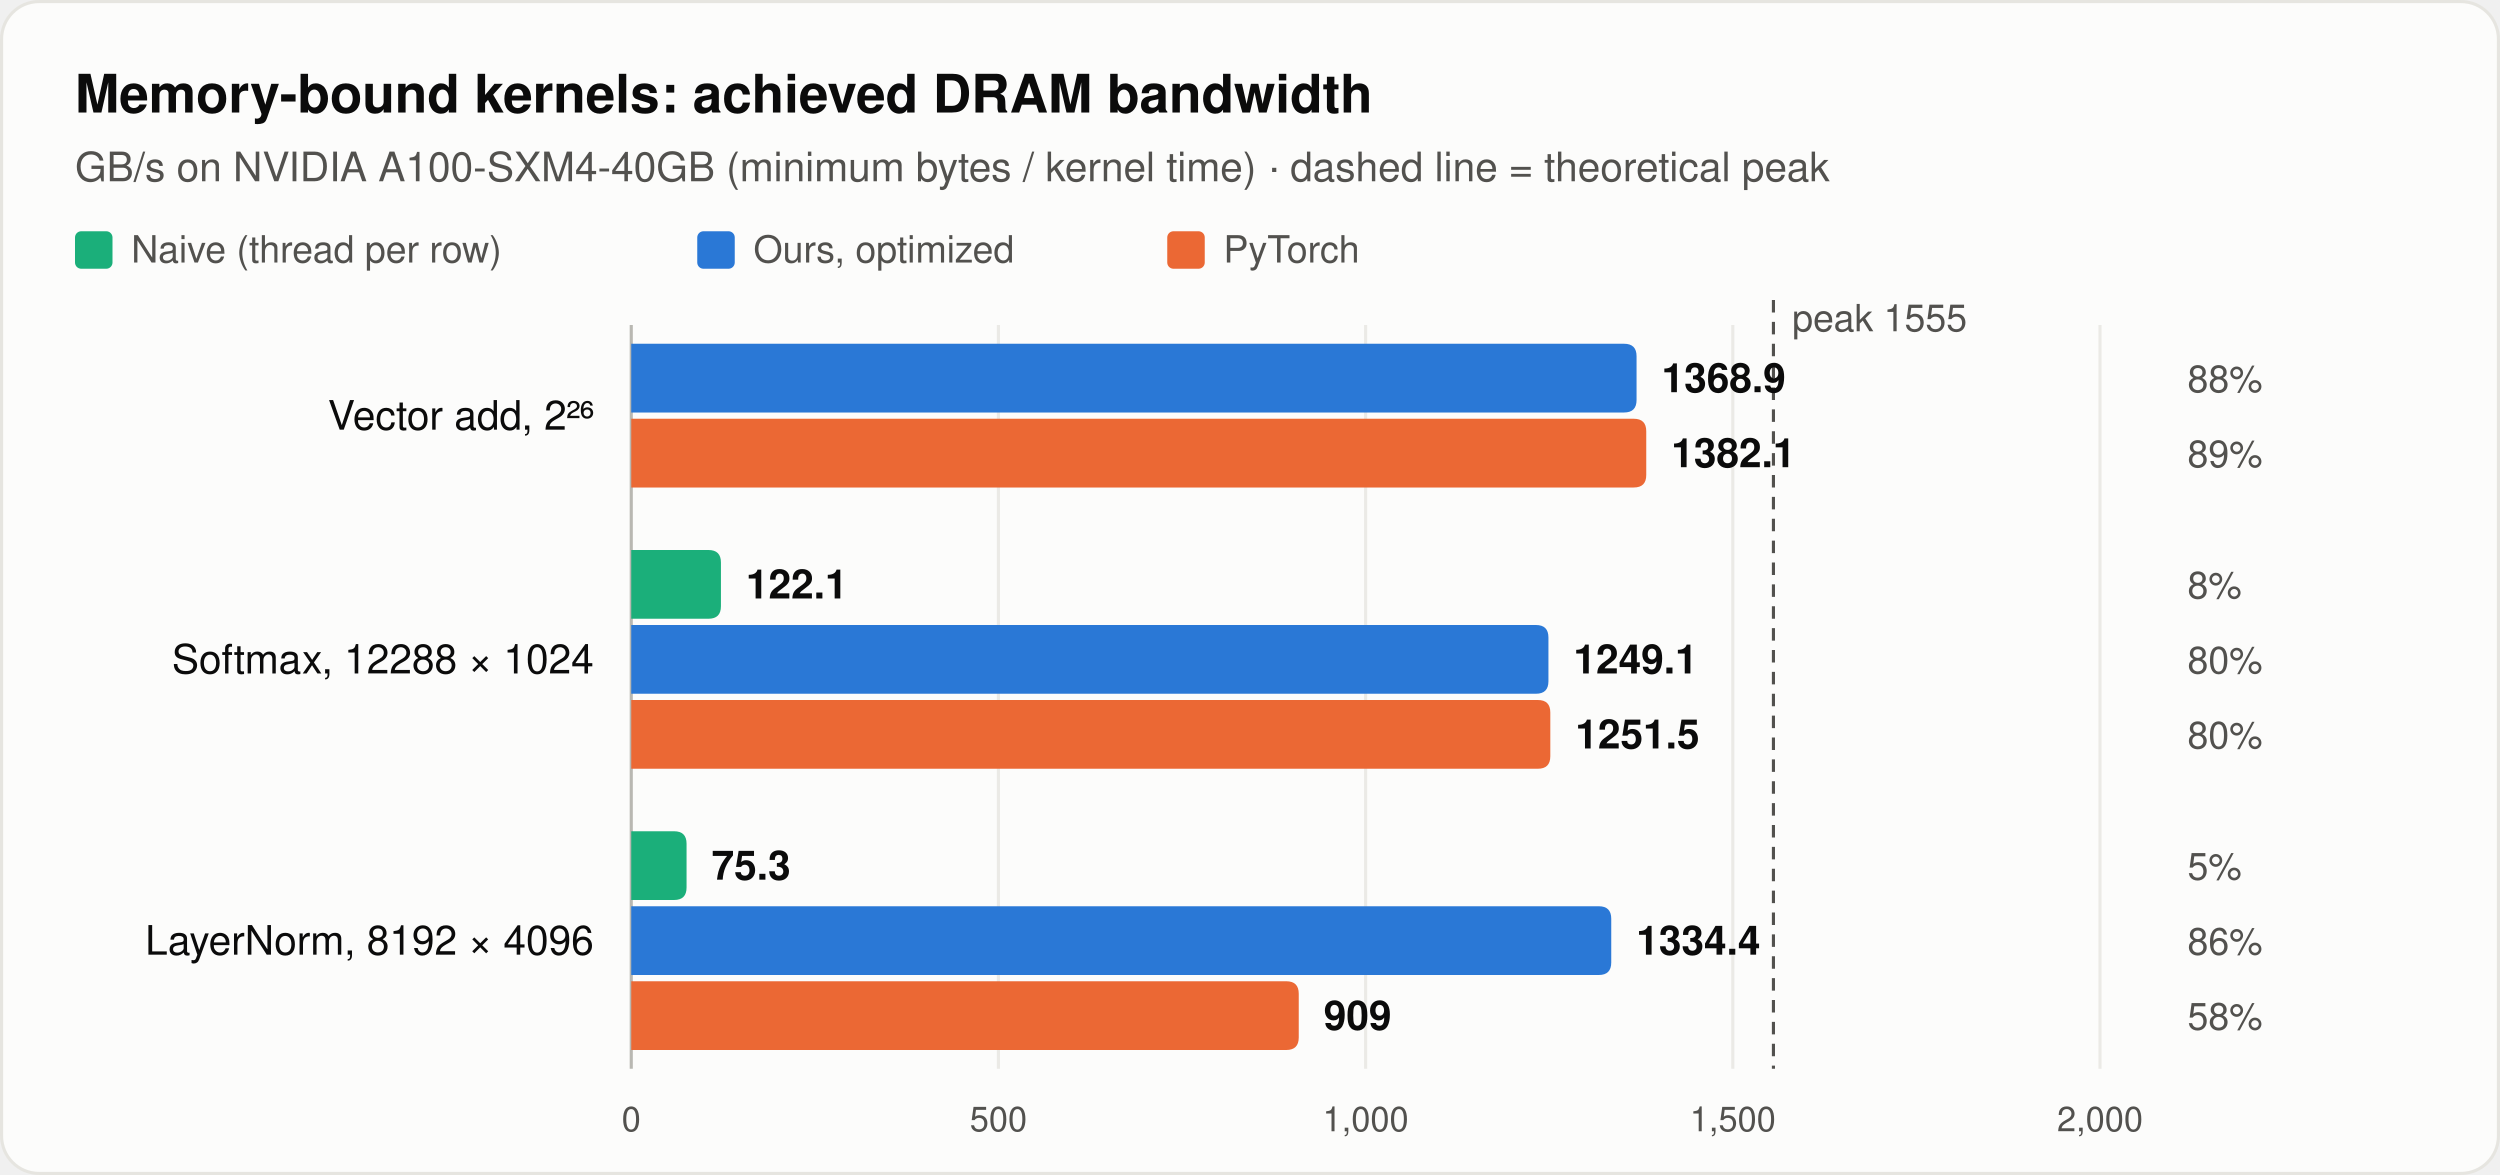
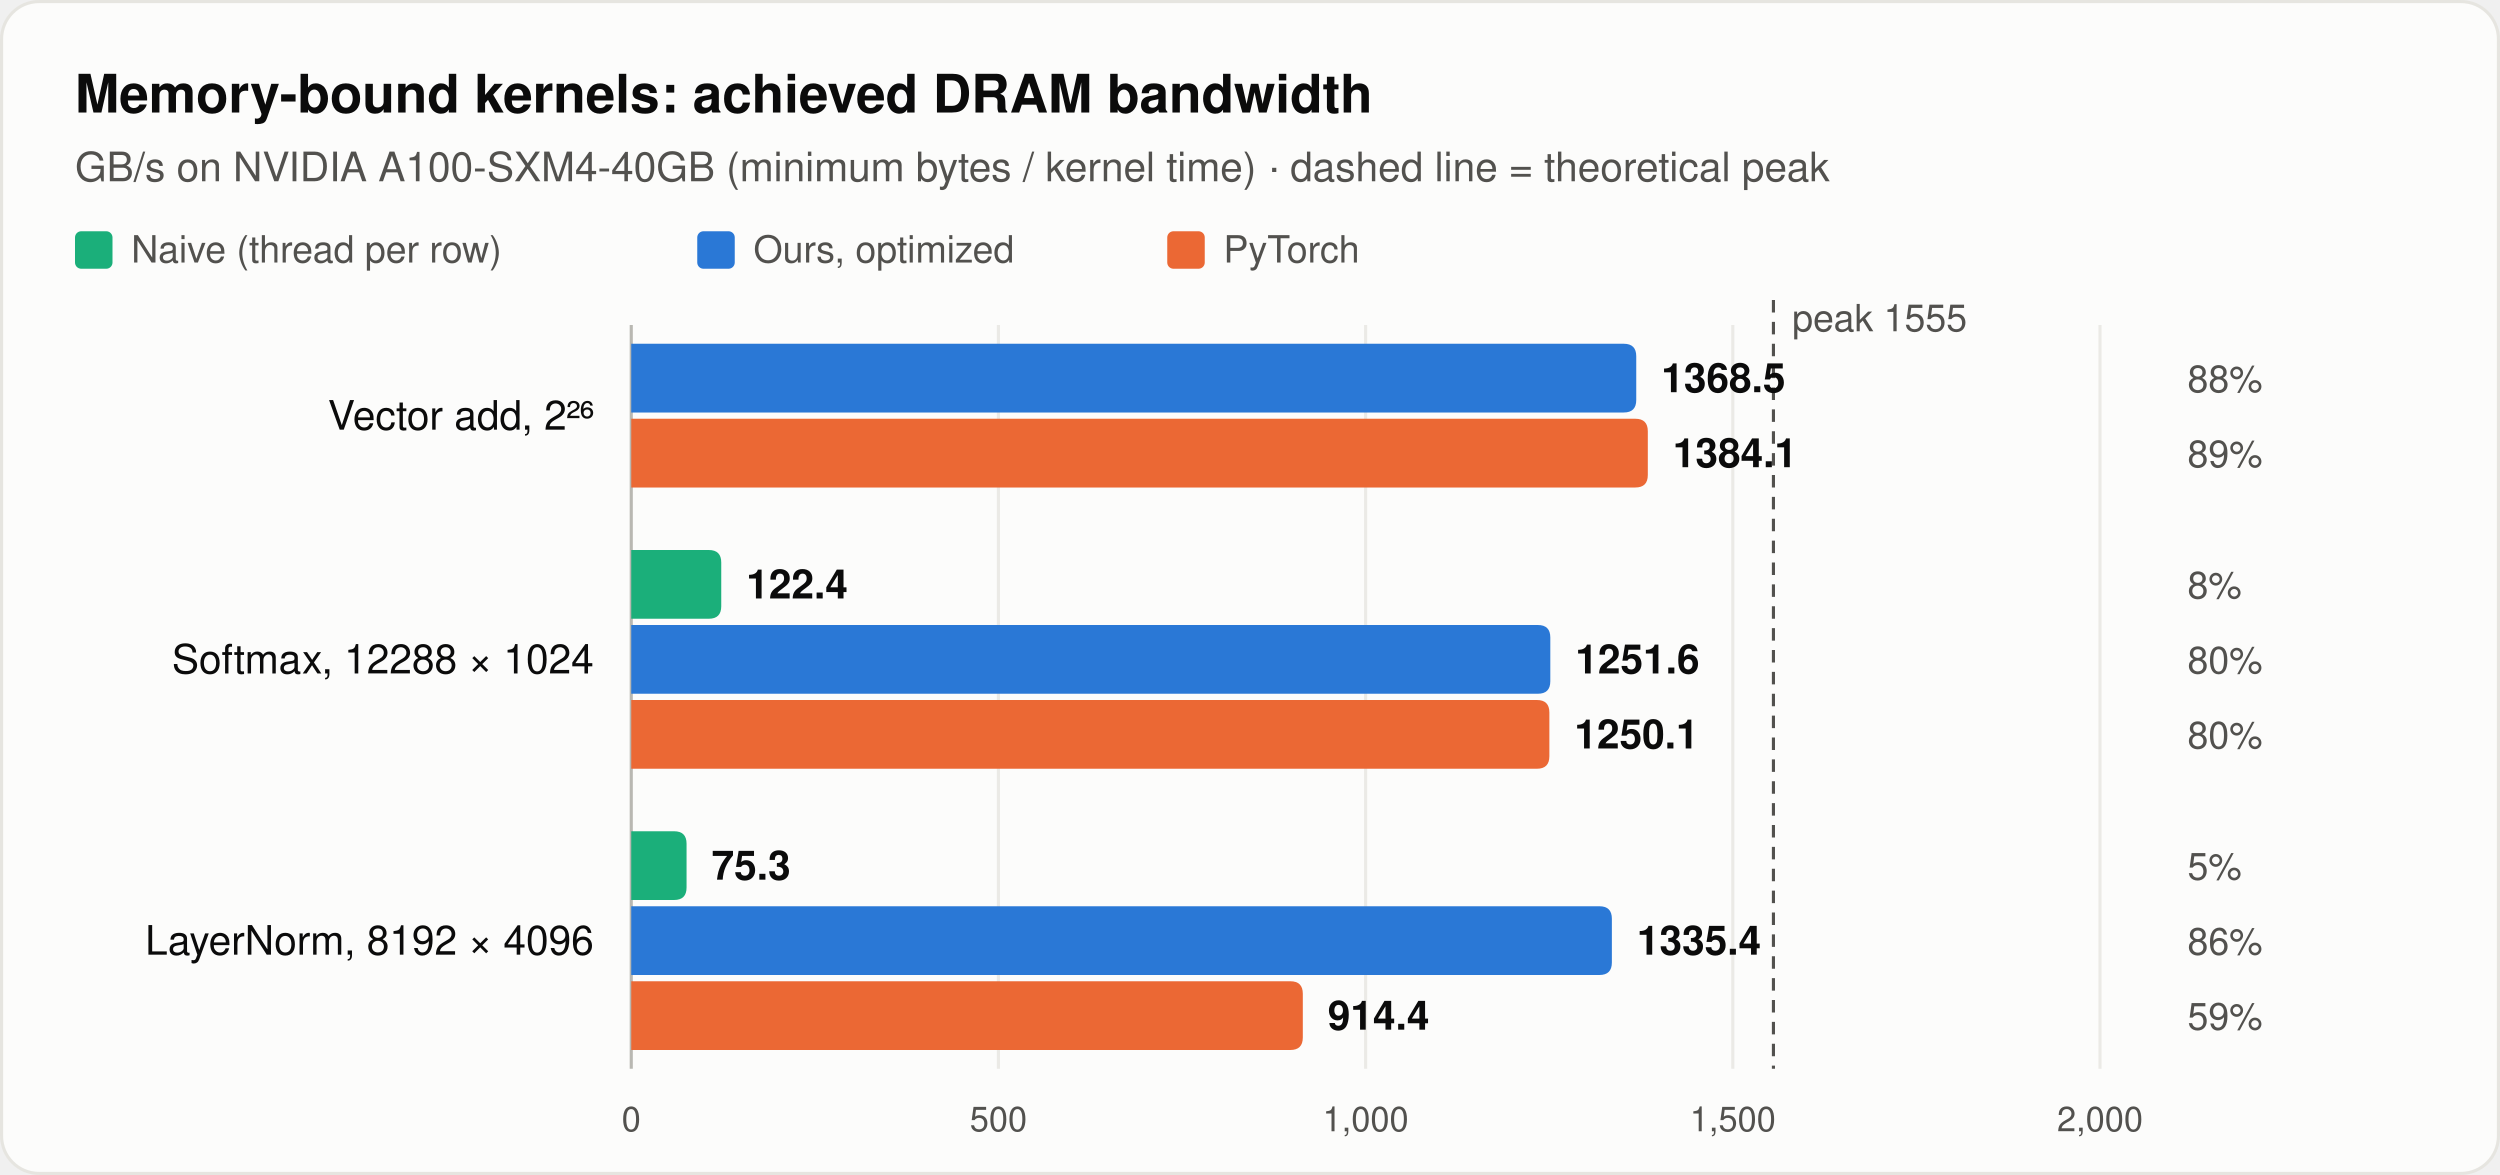
<svg xmlns="http://www.w3.org/2000/svg" width="800" height="376" viewBox="0 0 800 376" role="img" aria-labelledby="t d">
  <style>
    .title { font: 600 17px -apple-system, BlinkMacSystemFont, "Segoe UI", Helvetica, Arial, sans-serif; }
    .sub   { font: 400 13px -apple-system, BlinkMacSystemFont, "Segoe UI", Helvetica, Arial, sans-serif; }
    .label { font: 500 13px -apple-system, BlinkMacSystemFont, "Segoe UI", Helvetica, Arial, sans-serif; }
    .value { font: 600 13px -apple-system, BlinkMacSystemFont, "Segoe UI", Helvetica, Arial, sans-serif; font-variant-numeric: tabular-nums; }
    .note  { font: 400 12px -apple-system, BlinkMacSystemFont, "Segoe UI", Helvetica, Arial, sans-serif; }
    .tick  { font: 400 11px -apple-system, BlinkMacSystemFont, "Segoe UI", Helvetica, Arial, sans-serif; font-variant-numeric: tabular-nums; }
    .grid, .base, .ref, .mark { stroke-width: 1; fill: none; }
    .ref { stroke-dasharray: 4 3; }
    .mark { stroke-width: 2; }
    .line { fill: none; stroke-width: 2; stroke-linejoin: round; stroke-linecap: round; }
    .ring { stroke-width: 2; }
    .bg { fill: #fcfcfb; stroke: #e6e5e0; }
    .title, .label, .value { fill: #0b0b0b; }
    .sub, .note, .tick { fill: #52514e; }
    .grid { stroke: #ebeae6; }
    .base { stroke: #b9b8b2; }
    .ref { stroke: #52514e; }
    .mark { stroke: #0b0b0b; }
    .s1 { fill: #2a78d6; } .s2 { fill: #eb6834; } .s3 { fill: #1baf7a; }
    .l1 { stroke: #2a78d6; } .l2 { stroke: #eb6834; } .l3 { stroke: #1baf7a; }
    .ring { stroke: #fcfcfb; }
    @media (prefers-color-scheme: dark) {
    .bg { fill: #1a1a19; stroke: #333331; }
    .title, .label, .value { fill: #ffffff; }
    .sub, .note, .tick { fill: #c3c2b7; }
    .grid { stroke: #2e2e2c; }
    .base { stroke: #5c5b57; }
    .ref { stroke: #c3c2b7; }
    .mark { stroke: #ffffff; }
    .s1 { fill: #3987e5; } .s2 { fill: #d95926; } .s3 { fill: #199e70; }
    .l1 { stroke: #3987e5; } .l2 { stroke: #d95926; } .l3 { stroke: #199e70; }
    .ring { stroke: #1a1a19; }
    }
  </style>
  <rect class="bg" x="0.5" y="0.5" width="799" height="375" rx="12" />
  <text class="title" x="24" y="36">Memory-bound kernels: achieved DRAM bandwidth</text>
  <text class="sub" x="24" y="58">GB/s on NVIDIA A100-SXM4-40GB (minimum bytes / kernel time) · dashed line = theoretical peak</text>
  <rect class="s3" x="24" y="74" width="12" height="12" rx="2" />
  <text class="note" x="42" y="84">Naive (thread per row)</text>
  <rect class="s1" x="223.12" y="74" width="12" height="12" rx="2" />
  <text class="note" x="241.1" y="84">Ours, optimized</text>
  <rect class="s2" x="373.52" y="74" width="12" height="12" rx="2" />
  <text class="note" x="391.5" y="84">PyTorch</text>
  <line class="base" x1="202" y1="104" x2="202" y2="342" />
  <text class="tick" x="202" y="362" text-anchor="middle">0</text>
  <line class="grid" x1="319.5" y1="104" x2="319.5" y2="342" />
  <text class="tick" x="319.5" y="362" text-anchor="middle">500</text>
  <line class="grid" x1="437" y1="104" x2="437" y2="342" />
  <text class="tick" x="437" y="362" text-anchor="middle">1,000</text>
  <line class="grid" x1="554.5" y1="104" x2="554.5" y2="342" />
  <text class="tick" x="554.5" y="362" text-anchor="middle">1,500</text>
  <line class="grid" x1="672" y1="104" x2="672" y2="342" />
  <text class="tick" x="672" y="362" text-anchor="middle">2,000</text>
  <line class="ref" x1="567.5" y1="96" x2="567.5" y2="342" />
  <text class="note" x="573.5" y="106">peak 1555</text>
  <text class="label" x="190" y="137.5" text-anchor="end">Vector add, 2²⁶</text>
-   <path class="s1" d="M202 110 H519.7 Q523.7 110 523.7 114 V128 Q523.7 132 519.7 132 H202 Z" />
-   <text class="value" x="531.7" y="125.5">1368.9</text>
+   <path class="s1" d="M202 110 H519.6 Q523.6 110 523.6 114 V128 Q523.6 132 519.6 132 H202 Z" />
+   <text class="value" x="531.6" y="125.5">1368.5</text>
  <text class="note" x="700" y="125.5">88%</text>
-   <path class="s2" d="M202 134 H522.8 Q526.8 134 526.8 138 V152 Q526.8 156 522.8 156 H202 Z" />
-   <text class="value" x="534.8" y="149.5">1382.1</text>
+   <path class="s2" d="M202 134 H523.3 Q527.3 134 527.3 138 V152 Q527.3 156 523.3 156 H202 Z" />
+   <text class="value" x="535.3" y="149.5">1384.1</text>
  <text class="note" x="700" y="149.5">89%</text>
  <text class="label" x="190" y="215.5" text-anchor="end">Softmax, 12288 × 1024</text>
-   <path class="s3" d="M202 176 H226.7 Q230.7 176 230.7 180 V194 Q230.7 198 226.7 198 H202 Z" />
-   <text class="value" x="238.7" y="191.5">122.1</text>
+   <path class="s3" d="M202 176 H226.8 Q230.8 176 230.8 180 V194 Q230.8 198 226.8 198 H202 Z" />
+   <text class="value" x="238.8" y="191.5">122.4</text>
  <text class="note" x="700" y="191.5">8%</text>
-   <path class="s1" d="M202 200 H491.5 Q495.5 200 495.5 204 V218 Q495.5 222 491.5 222 H202 Z" />
-   <text class="value" x="503.5" y="215.5">1249.1</text>
+   <path class="s1" d="M202 200 H492.1 Q496.1 200 496.1 204 V218 Q496.1 222 492.1 222 H202 Z" />
+   <text class="value" x="504.1" y="215.5">1251.6</text>
  <text class="note" x="700" y="215.5">80%</text>
-   <path class="s2" d="M202 224 H492.1 Q496.1 224 496.1 228 V242 Q496.1 246 492.1 246 H202 Z" />
-   <text class="value" x="504.1" y="239.5">1251.5</text>
+   <path class="s2" d="M202 224 H491.8 Q495.8 224 495.8 228 V242 Q495.8 246 491.8 246 H202 Z" />
+   <text class="value" x="503.8" y="239.5">1250.1</text>
  <text class="note" x="700" y="239.5">80%</text>
  <text class="label" x="190" y="305.5" text-anchor="end">LayerNorm, 8192 × 4096</text>
  <path class="s3" d="M202 266 H215.7 Q219.7 266 219.7 270 V284 Q219.7 288 215.7 288 H202 Z" />
  <text class="value" x="227.7" y="281.5">75.3</text>
  <text class="note" x="700" y="281.5">5%</text>
-   <path class="s1" d="M202 290 H511.6 Q515.6 290 515.6 294 V308 Q515.6 312 511.6 312 H202 Z" />
-   <text class="value" x="523.6" y="305.5">1334.4</text>
+   <path class="s1" d="M202 290 H511.8 Q515.8 290 515.8 294 V308 Q515.8 312 511.8 312 H202 Z" />
+   <text class="value" x="523.8" y="305.5">1335.4</text>
  <text class="note" x="700" y="305.5">86%</text>
-   <path class="s2" d="M202 314 H411.6 Q415.6 314 415.6 318 V332 Q415.6 336 411.6 336 H202 Z" />
-   <text class="value" x="423.6" y="329.5">909</text>
-   <text class="note" x="700" y="329.5">58%</text>
+   <path class="s2" d="M202 314 H412.9 Q416.9 314 416.9 318 V332 Q416.9 336 412.9 336 H202 Z" />
+   <text class="value" x="424.9" y="329.5">914.4</text>
+   <text class="note" x="700" y="329.5">59%</text>
</svg>
